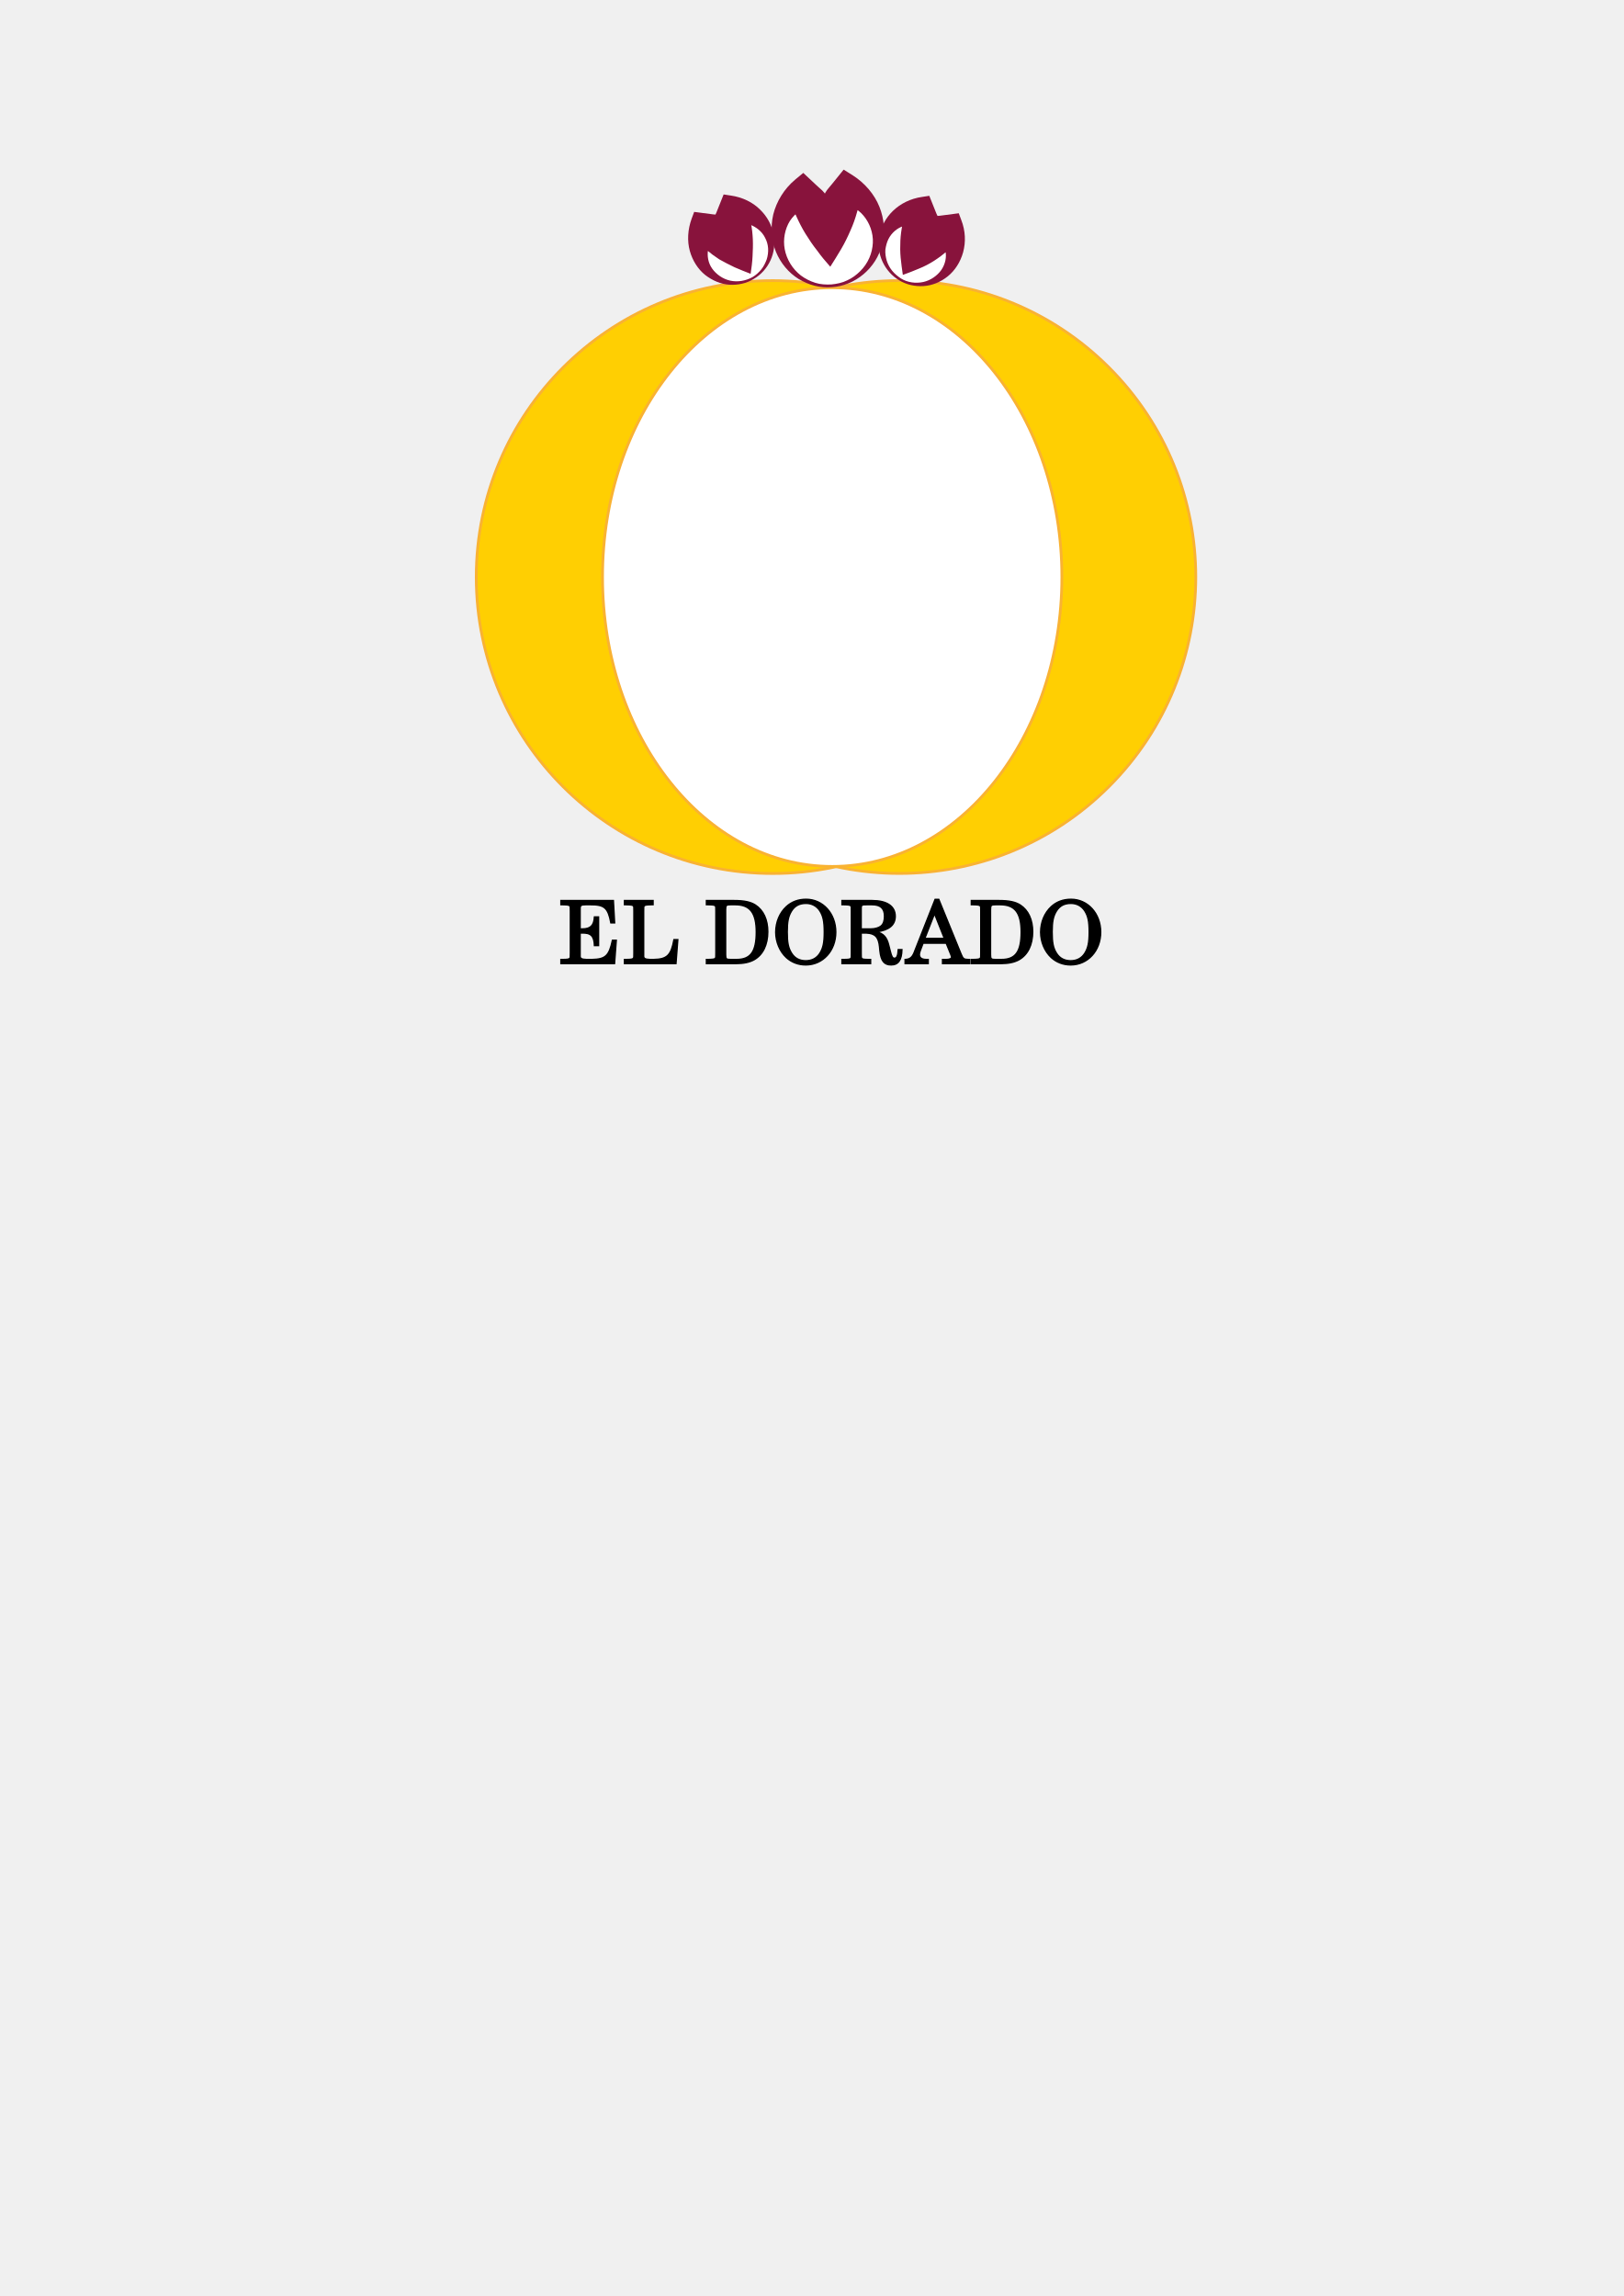
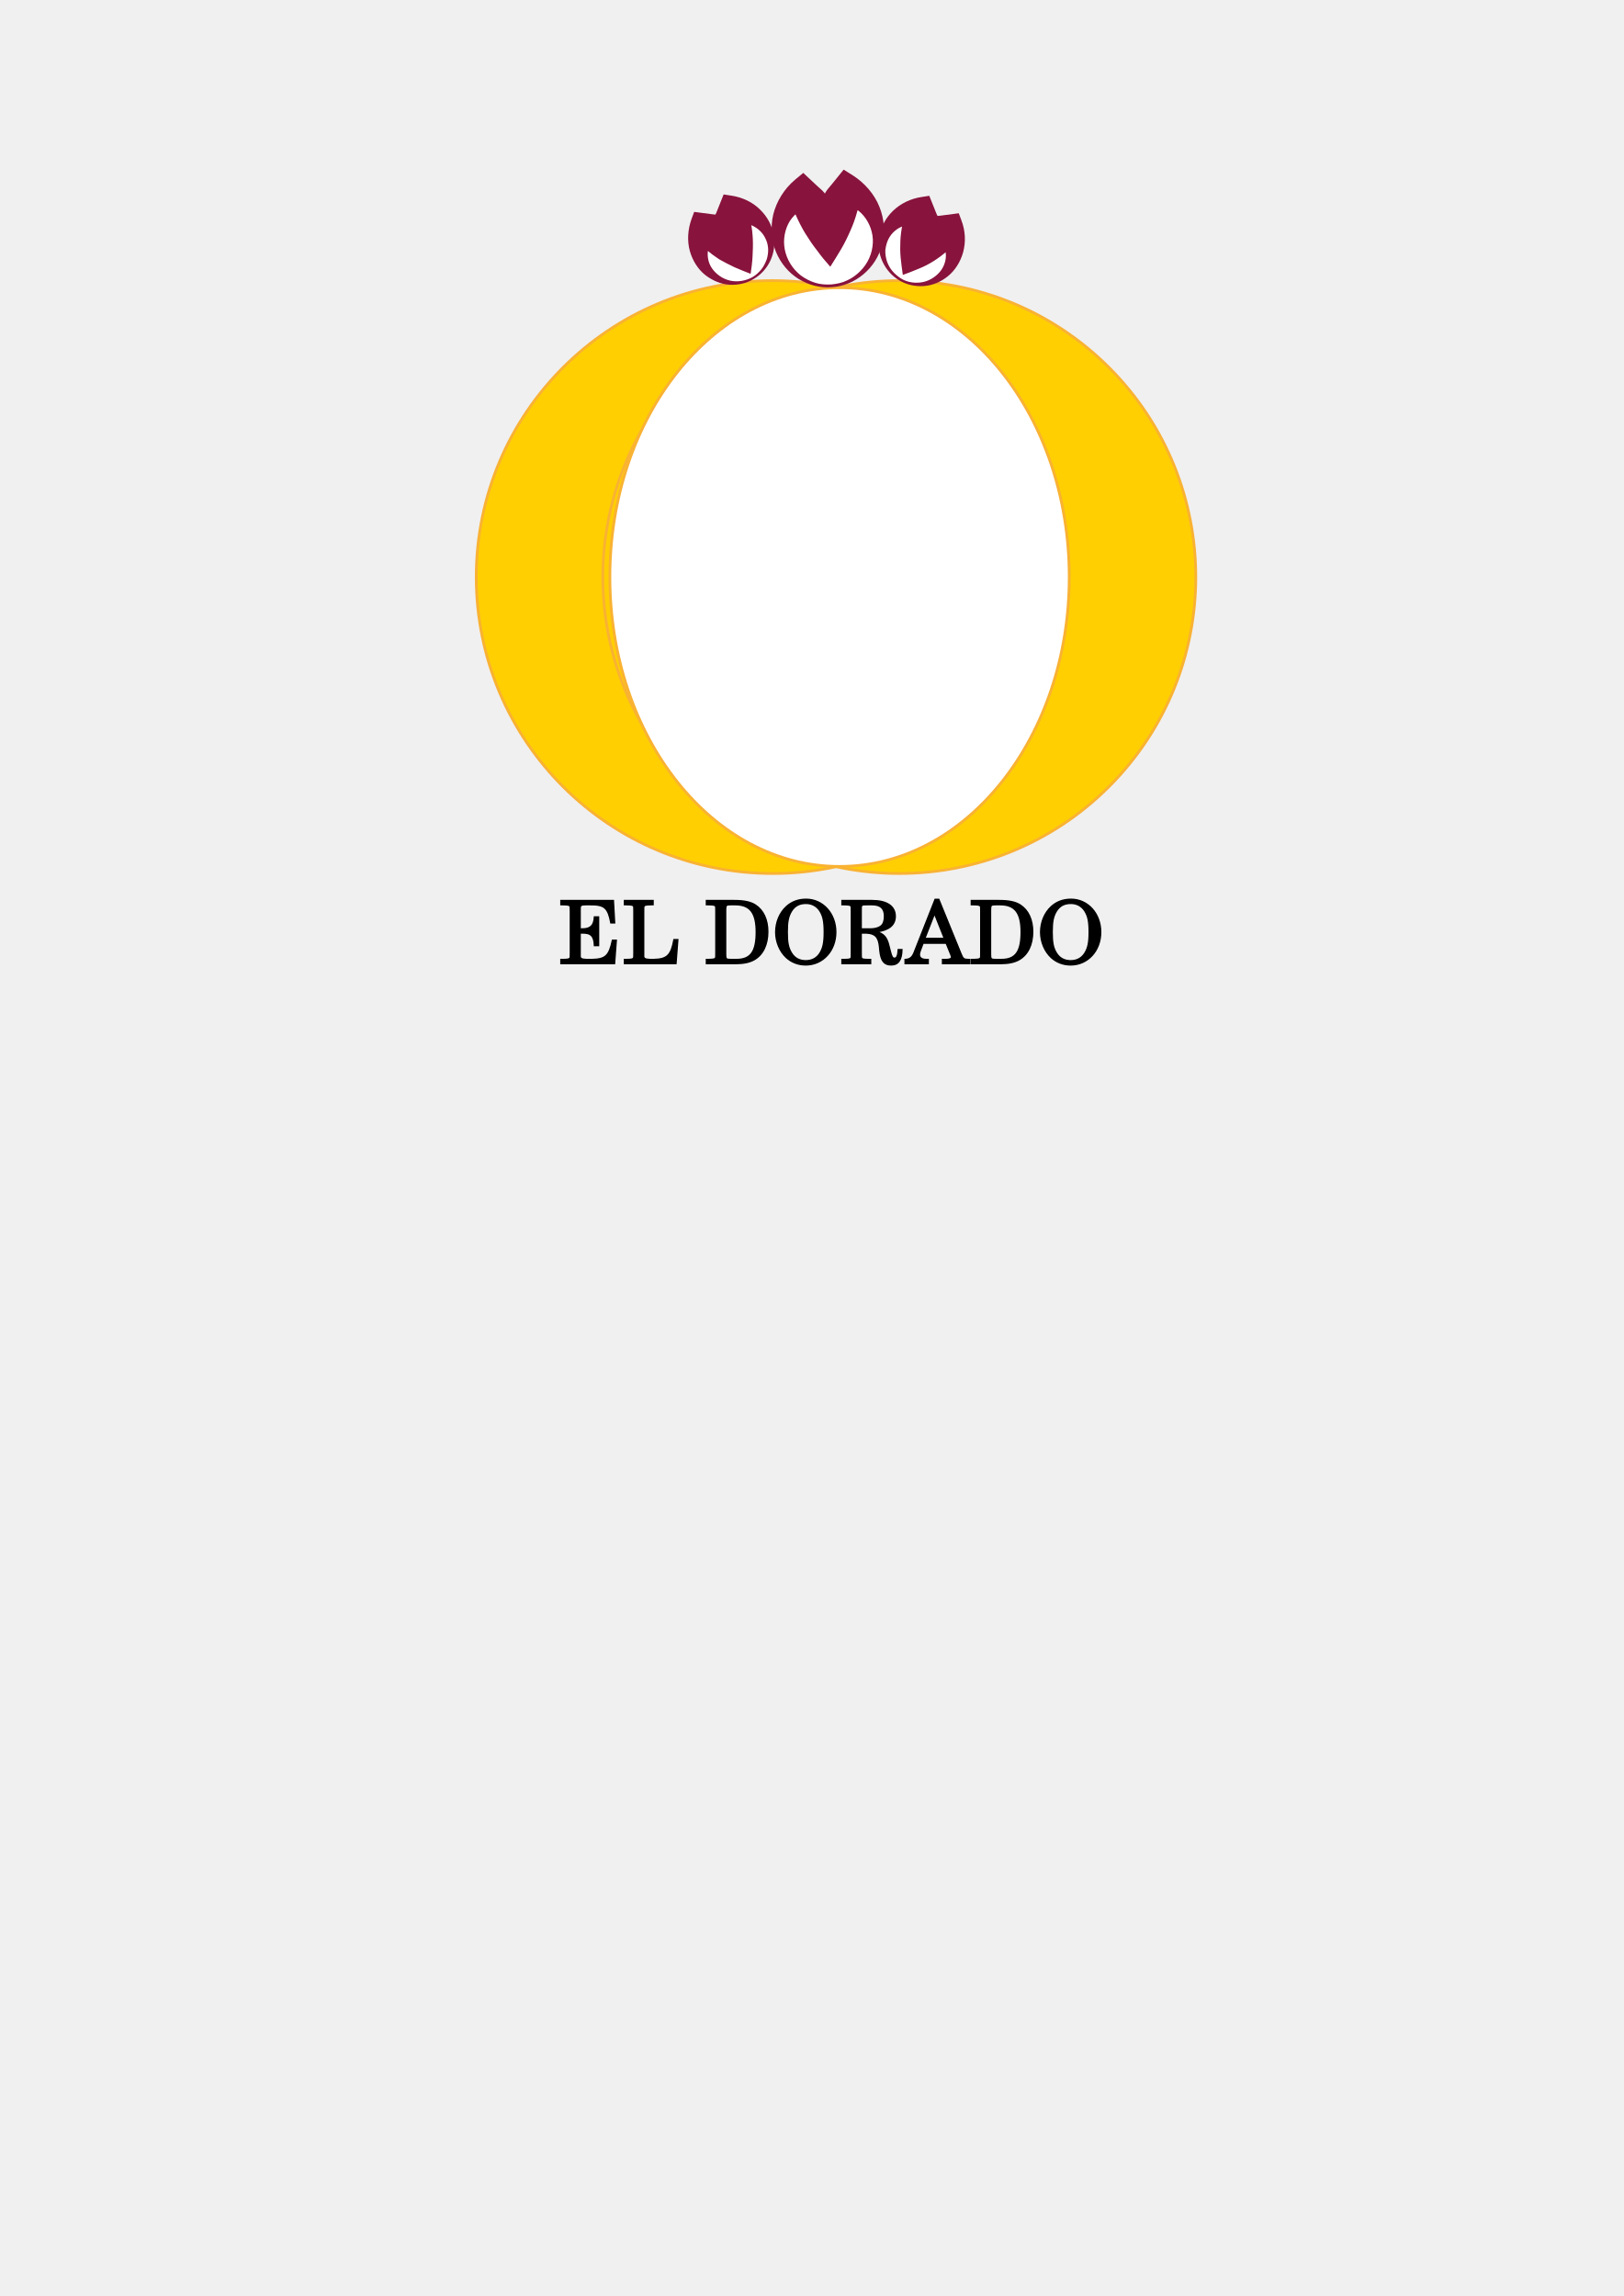
<svg xmlns="http://www.w3.org/2000/svg" version="1.1" id="Layer_1" x="0px" y="0px" viewBox="0 0 595.3 841.9" style="enable-background:new 0 0 595.3 841.9;" xml:space="preserve">
  <style type="text/css">
	.st0{display:none;}
	.st1{display:inline;fill:#FFCF02;stroke:#020203;stroke-miterlimit:10;}
	.st2{display:inline;fill:#FFCF02;stroke:#020203;stroke-width:1;stroke-miterlimit:10;}
	.st3{display:inline;fill:#FFFFFF;stroke:#000000;stroke-miterlimit:10;}
	.st4{display:inline;fill:none;}
	.st5{display:inline;}
	.st6{font-family:'ArialMT';}
	.st7{font-size:44px;}
	.st8{display:inline;fill:none;stroke:#000000;stroke-width:0.5;stroke-miterlimit:10;}
	.st9{display:inline;fill:#FFCF02;stroke:#000000;stroke-miterlimit:10;}
- 	.st10{display:inline;fill:#FFCF02;stroke:#000000;stroke-width:1;stroke-miterlimit:10;}
+ 	.st10{display:inline;fill:#FFCF02;stroke:#000000;stroke-miterlimit:10;}
	.st11{fill:#FFFFFF;}
	.st12{fill:#88133C;}
	.st13{fill:#FFCF02;stroke:#F9B233;stroke-miterlimit:10;}
	.st14{fill:#FFCF02;stroke:#F9B233;stroke-width:1;stroke-miterlimit:10;}
	.st15{fill:#FFFFFF;stroke:#F9B233;stroke-miterlimit:10;}
	.st16{fill:none;}
	.st17{font-family:'Century';}
	.st18{font-size:32px;}
	.st19{fill:none;stroke:#000000;stroke-width:0.5;stroke-miterlimit:10;}
</style>
  <g id="Layer_1_00000046299289750596514330000014239703721012409472_" class="st0">
    <circle class="st1" cx="142.6" cy="136.9" r="108.7" />
-     <ellipse transform="matrix(0.7071 -0.7071 0.7071 0.7071 -41.5019 173.6654)" class="st2" cx="188.9" cy="136.9" rx="108.7" ry="108.7" />
+     <ellipse transform="matrix(0.7071 -0.7071 0.7071 0.7071 -41.4811 173.6481)" class="st2" cx="188.9" cy="136.9" rx="108.7" ry="108.7" />
    <ellipse class="st3" cx="162.9" cy="136.9" rx="82.6" ry="106.1" />
    <rect x="60.8" y="259.4" class="st4" width="204.2" height="48.5" />
    <text transform="matrix(1 0 0 1 60.7573 290.6064)" class="st5 st6 st7">MODERNO</text>
    <text transform="matrix(1 0 0 1 60.7573 290.6064)" class="st8 st6 st7">MODERNO</text>
  </g>
  <g id="Layer_3" class="st0">
    <circle class="st9" cx="419" cy="151.6" r="108.7" />
    <ellipse class="st10" cx="465.4" cy="151.6" rx="108.7" ry="108.7" />
    <ellipse class="st3" cx="439.3" cy="151.6" rx="82.6" ry="106.1" />
    <g class="st5">
      <path class="st11" d="M439.3,26.5l6.8-17c9.3,3.7,14,14.5,10.2,23.8s-14.5,14-23.8,10.2c-9.3-3.7-14-14.5-10.2-23.8    c1.5-3.8,4.3-7,7.9-9.1L439.3,26.5z" />
      <g>
        <path class="st12" d="M438.5,15.2c-0.2-0.7-0.4-1.4-0.6-2c-0.1-0.6-0.2-1.2,0-1.7c0.2-0.6,0.5-1.1,1-1.8s1.2-1.4,1.9-2.3l4.2-5.2     l3.2,2c4.6,2.9,8.1,7.1,9.9,11.6s2.2,9.4,1,13.8c-2.1,8.8-10,15.2-18.4,15.7c-2.1,0.2-4.2,0-6.3-0.5c-2-0.5-4-1.4-5.9-2.5     c-3.7-2.3-6.6-5.8-8.3-9.9c-1.7-4.2-2.1-9-1-13.8c1.2-4.7,3.9-9.3,8.1-12.8l2.9-2.4l4.8,4.5c0.8,0.8,1.6,1.4,2.2,2     c0.6,0.6,1,1.1,1.2,1.6s0.3,1.1,0.2,1.7C438.8,13.8,438.6,14.5,438.5,15.2z M440.1,37.8c-1.7-1.9-3.3-3.8-4.8-5.9     c-1.6-2-3-4.1-4.3-6.2s-2.4-4.3-3.3-6.3c-1-2.1-1.7-4.1-2.4-5.9l7.7,2.1c-2.9,0.6-5.8,2.5-7.7,5.4c-1.8,2.9-2.6,6.7-1.9,10.4     s2.8,7.2,5.9,9.6c1.6,1.2,3.4,2.1,5.3,2.7c1.9,0.6,3.9,0.7,5.9,0.6c2-0.2,4-0.6,5.8-1.5c1.8-0.8,3.4-2,4.8-3.4s2.5-3,3.3-4.8     s1.2-3.7,1.3-5.5c0.2-3.7-1.2-7.4-3.4-10c-2.2-2.7-5.4-4.1-8.3-4.3l7.4-3.2c-0.4,1.9-0.8,4-1.5,6.2c-0.6,2.2-1.4,4.5-2.4,6.7     c-1,2.3-2.1,4.6-3.4,6.8C442.8,33.5,441.5,35.6,440.1,37.8z" />
      </g>
    </g>
    <g class="st5">
      <path class="st11" d="M405.2,29.7l-1.1-13.2c7.2-0.6,13.7,4.9,14.2,12.1c0.6,7.2-4.9,13.7-12.1,14.2C399,43.4,392.6,38,392,30.7    c-0.2-3,0.5-5.9,2.2-8.4L405.2,29.7z" />
      <g>
        <path class="st12" d="M399.4,19.9l-1.3-0.3c-0.4-0.1-0.6-0.1-0.7-0.3c-0.1-0.1,0-0.4,0.2-0.8s0.5-0.9,0.8-1.7l2.6-6.5l2.6,0.4     c4.3,0.6,8.1,2.5,10.7,5.1c2.7,2.6,4.4,5.8,5,9.2c1.3,6.7-1.9,13.2-7.3,16.3c-2.6,1.6-5.8,2.3-8.9,2.1s-6.2-1.5-8.9-3.6     c-2.6-2.1-4.6-5.2-5.6-8.8s-0.8-7.8,0.7-11.9l0.9-2.4l6.9,0.9c0.8,0.1,1.4,0.1,1.8,0.1s0.7,0.1,0.8,0.2c0.1,0.1,0,0.4-0.1,0.7     L399.4,19.9z M410.9,39.4c-2-0.8-3.9-1.5-5.9-2.4c-1.9-0.9-3.8-1.9-5.6-2.9c-1.7-1.1-3.3-2.3-4.7-3.5c-1.4-1.2-2.6-2.4-3.7-3.5     l7.9-1.6c-1.7,0.9-3.2,2.7-3.6,5s0,4.9,1.5,7c1.5,2.1,3.9,3.8,6.6,4.4c2.7,0.6,5.7,0.1,8.2-1.3c1.2-0.7,2.3-1.7,3.2-2.8     c0.9-1.1,1.5-2.4,2-3.7c0.4-1.3,0.6-2.7,0.5-4.1s-0.5-2.7-1.1-3.8c-1.1-2.3-3.3-4-5.5-4.8c-2.2-0.7-4.5-0.4-6.1,0.7l5.2-6.1     c0.5,1.5,1,3.1,1.3,4.9c0.4,1.8,0.6,3.8,0.7,5.8c0.1,2.1,0,4.2-0.1,6.3C411.5,35.2,411.2,37.3,410.9,39.4z" />
      </g>
    </g>
    <g class="st5">
      <path class="st11" d="M472.5,31.1l1.1-13.2c-7.2-0.6-13.7,4.9-14.2,12.1c-0.6,7.2,4.9,13.7,12.1,14.2s13.7-4.9,14.2-12.1    c0.2-3-0.5-5.9-2.2-8.4L472.5,31.1z" />
      <g>
        <path class="st12" d="M466.7,40.8c-0.3-2.1-0.6-4.2-0.8-6.3c-0.2-2.1-0.2-4.2-0.1-6.3s0.4-4,0.7-5.8c0.3-1.8,0.8-3.4,1.3-4.9     l5.2,6.1c-1.6-1.1-3.9-1.4-6.1-0.7c-2.2,0.7-4.3,2.4-5.5,4.8c-0.6,1.2-0.9,2.5-1.1,3.8c-0.1,1.4,0.1,2.7,0.5,4.1     c0.4,1.3,1.1,2.6,2,3.7c0.9,1.1,2,2,3.2,2.8c2.4,1.5,5.4,1.9,8.2,1.3c2.7-0.6,5.1-2.3,6.6-4.4c1.5-2.2,2-4.8,1.5-7     c-0.5-2.3-1.9-4.2-3.6-5l7.9,1.6c-1.1,1.1-2.3,2.4-3.7,3.5c-1.4,1.2-3,2.4-4.7,3.5s-3.6,2.1-5.6,2.9     C470.7,39.3,468.7,40.1,466.7,40.8z M478.2,21.3l-0.4-1.3c-0.1-0.4-0.2-0.6-0.1-0.7s0.3-0.2,0.8-0.2c0.4,0,1.1,0,1.8-0.1l6.9-0.9     l0.9,2.4c1.6,4.1,1.7,8.2,0.7,11.9c-1,3.6-3,6.7-5.6,8.8s-5.7,3.4-8.9,3.6c-3.1,0.2-6.3-0.5-8.9-2.1c-5.3-3.1-8.6-9.6-7.3-16.3     c0.6-3.3,2.3-6.6,5-9.2s6.4-4.5,10.7-5.1l2.6-0.4l2.6,6.5c0.3,0.7,0.6,1.3,0.8,1.7c0.2,0.4,0.3,0.6,0.2,0.8     c-0.1,0.1-0.3,0.2-0.7,0.3L478.2,21.3z" />
      </g>
    </g>
    <rect x="343.4" y="270.2" class="st4" width="204.2" height="48.5" />
    <text transform="matrix(1 0 0 1 343.3953 301.4837)" class="st5 st6 st7">MODERNO</text>
    <text transform="matrix(1 0 0 1 343.3953 301.4837)" class="st8 st6 st7">MODERNO</text>
  </g>
  <g id="Layer_2_00000103251388543635964820000010448221649739142318_">
    <circle class="st13" cx="283.3" cy="211.6" r="108.7" />
-     <ellipse transform="matrix(0.7071 -0.7071 0.7071 0.7071 -53.0487 295.0913)" class="st14" cx="329.7" cy="211.6" rx="108.7" ry="108.7" />
-     <ellipse class="st15" cx="305.1" cy="211.6" rx="84.2" ry="106.1" />
+     <ellipse transform="matrix(0.7071 -0.7071 0.7071 0.7071 -53.0434 295.1075)" class="st14" cx="329.7" cy="211.6" rx="108.7" ry="108.7" />
+     <ellipse class="st15" cx="307.8" cy="211.6" rx="84.2" ry="106.1" />
    <g>
      <path class="st11" d="M303.6,86.5l6.8-17c9.3,3.7,14,14.5,10.2,23.8c-3.7,9.3-14.5,14-23.8,10.2c-9.3-3.7-14-14.5-10.2-23.8    c1.5-3.8,4.3-7,7.9-9.1L303.6,86.5z" />
      <g>
        <path class="st12" d="M302.8,75.2c-0.2-0.7-0.4-1.4-0.6-2c-0.1-0.6-0.2-1.2,0-1.7c0.2-0.6,0.5-1.1,1-1.8c0.5-0.7,1.2-1.4,1.9-2.3     l4.2-5.2l3.2,2c4.6,2.9,8.1,7.1,9.9,11.6s2.2,9.4,1,13.8c-2.1,8.8-10,15.2-18.4,15.7c-2.1,0.2-4.2,0-6.3-0.5     c-2-0.5-4-1.4-5.9-2.5c-3.7-2.3-6.6-5.8-8.3-9.9c-1.7-4.2-2.1-9-1-13.8c1.2-4.7,3.9-9.3,8.1-12.8l2.9-2.4l4.8,4.5     c0.8,0.8,1.6,1.4,2.2,2s1,1.1,1.2,1.6s0.3,1.1,0.2,1.7C303,73.8,302.9,74.5,302.8,75.2z M304.4,97.8c-1.7-1.9-3.3-3.8-4.8-5.9     c-1.6-2-3-4.1-4.3-6.2s-2.4-4.3-3.3-6.3c-1-2.1-1.7-4.1-2.4-5.9l7.7,2.1c-2.9,0.6-5.8,2.5-7.7,5.4c-1.8,2.9-2.6,6.7-1.9,10.4     c0.7,3.7,2.8,7.2,5.9,9.6c1.6,1.2,3.4,2.1,5.3,2.7s3.9,0.7,5.9,0.6c2-0.2,4-0.6,5.8-1.5c1.8-0.8,3.4-2,4.8-3.4s2.5-3,3.3-4.8     s1.2-3.7,1.3-5.5c0.2-3.7-1.2-7.4-3.4-10c-2.2-2.7-5.4-4.1-8.3-4.3l7.4-3.2c-0.4,1.9-0.8,4-1.5,6.2c-0.6,2.2-1.4,4.5-2.4,6.7     c-1,2.3-2.1,4.6-3.4,6.8C307.1,93.5,305.8,95.6,304.4,97.8z" />
      </g>
    </g>
    <g>
      <path class="st11" d="M269.5,90.7l-1.1-13.2c7.2-0.6,13.7,4.9,14.2,12.1c0.6,7.2-4.9,13.7-12.1,14.2c-7.2,0.6-13.7-4.9-14.2-12.1    c-0.2-3,0.5-5.9,2.2-8.4L269.5,90.7z" />
      <g>
        <path class="st12" d="M263.7,80.9l-1.3-0.3c-0.4-0.1-0.6-0.1-0.7-0.3c-0.1-0.1,0-0.4,0.2-0.8s0.5-0.9,0.8-1.7l2.6-6.5l2.6,0.4     c4.3,0.6,8.1,2.5,10.7,5.1c2.7,2.6,4.4,5.8,5,9.2c1.3,6.7-1.9,13.2-7.3,16.3c-2.6,1.6-5.8,2.3-8.9,2.1c-3.1-0.2-6.2-1.5-8.9-3.6     c-2.6-2.1-4.6-5.2-5.6-8.8c-1-3.6-0.8-7.8,0.7-11.9l0.9-2.4l6.9,0.9c0.8,0.1,1.4,0.1,1.8,0.1s0.7,0.1,0.8,0.2     c0.1,0.1,0,0.4-0.1,0.7L263.7,80.9z M275.2,100.4c-2-0.8-3.9-1.5-5.9-2.4c-1.9-0.9-3.8-1.9-5.6-2.9c-1.7-1.1-3.3-2.3-4.7-3.5     c-1.4-1.2-2.6-2.4-3.7-3.5l7.9-1.6c-1.7,0.9-3.2,2.7-3.6,5s0,4.9,1.5,7s3.9,3.8,6.6,4.4s5.7,0.1,8.2-1.3c1.2-0.7,2.3-1.7,3.2-2.8     c0.9-1.1,1.5-2.4,2-3.7c0.4-1.3,0.6-2.7,0.5-4.1s-0.5-2.7-1.1-3.8c-1.1-2.3-3.3-4-5.5-4.8c-2.2-0.7-4.5-0.4-6.1,0.7L274,77     c0.5,1.5,1,3.1,1.3,4.9c0.4,1.8,0.6,3.8,0.7,5.8c0.1,2.1,0,4.2-0.1,6.3C275.8,96.2,275.5,98.3,275.2,100.4z" />
      </g>
    </g>
    <g>
      <path class="st11" d="M336.8,91.1l1.1-13.2c-7.2-0.6-13.7,4.9-14.2,12.1c-0.6,7.2,4.9,13.7,12.1,14.2c7.2,0.6,13.7-4.9,14.2-12.1    c0.2-3-0.5-5.9-2.2-8.4L336.8,91.1z" />
      <g>
        <path class="st12" d="M331,100.8c-0.3-2.1-0.6-4.2-0.8-6.3c-0.2-2.1-0.2-4.2-0.1-6.3c0.1-2.1,0.4-4,0.7-5.8     c0.3-1.8,0.8-3.4,1.3-4.9l5.2,6.1c-1.6-1.1-3.9-1.4-6.1-0.7c-2.2,0.7-4.3,2.4-5.5,4.8c-0.6,1.2-0.9,2.5-1.1,3.8     c-0.1,1.4,0.1,2.7,0.5,4.1c0.4,1.3,1.1,2.6,2,3.7s2,2,3.2,2.8c2.4,1.5,5.4,1.9,8.2,1.3c2.7-0.6,5.1-2.3,6.6-4.4     c1.5-2.2,2-4.8,1.5-7c-0.5-2.3-1.9-4.2-3.6-5l7.9,1.6c-1.1,1.1-2.3,2.4-3.7,3.5c-1.4,1.2-3,2.4-4.7,3.5s-3.6,2.1-5.6,2.9     C335,99.3,333,100.1,331,100.8z M342.5,81.4l-0.4-1.3c-0.1-0.4-0.2-0.6-0.1-0.7s0.3-0.2,0.8-0.2c0.4,0,1.1,0,1.8-0.1l6.9-0.9     l0.9,2.4c1.6,4.1,1.7,8.2,0.7,11.9c-1,3.6-3,6.7-5.6,8.8c-2.6,2.1-5.7,3.4-8.9,3.6c-3.1,0.2-6.3-0.5-8.9-2.1     c-5.3-3.1-8.6-9.6-7.3-16.3c0.6-3.3,2.3-6.6,5-9.2s6.4-4.5,10.7-5.1l2.6-0.4l2.6,6.5c0.3,0.7,0.6,1.3,0.8,1.7     c0.2,0.4,0.3,0.6,0.2,0.8c-0.1,0.1-0.3,0.2-0.7,0.3L342.5,81.4z" />
      </g>
    </g>
    <rect x="204.7" y="330" class="st16" width="221.8" height="27.4" />
    <text transform="matrix(1 0 0 1 204.7215 353.3275)" class="st17 st18">EL DORADO</text>
    <text transform="matrix(1 0 0 1 204.7215 353.3275)" class="st19 st17 st18">EL DORADO</text>
  </g>
</svg>
